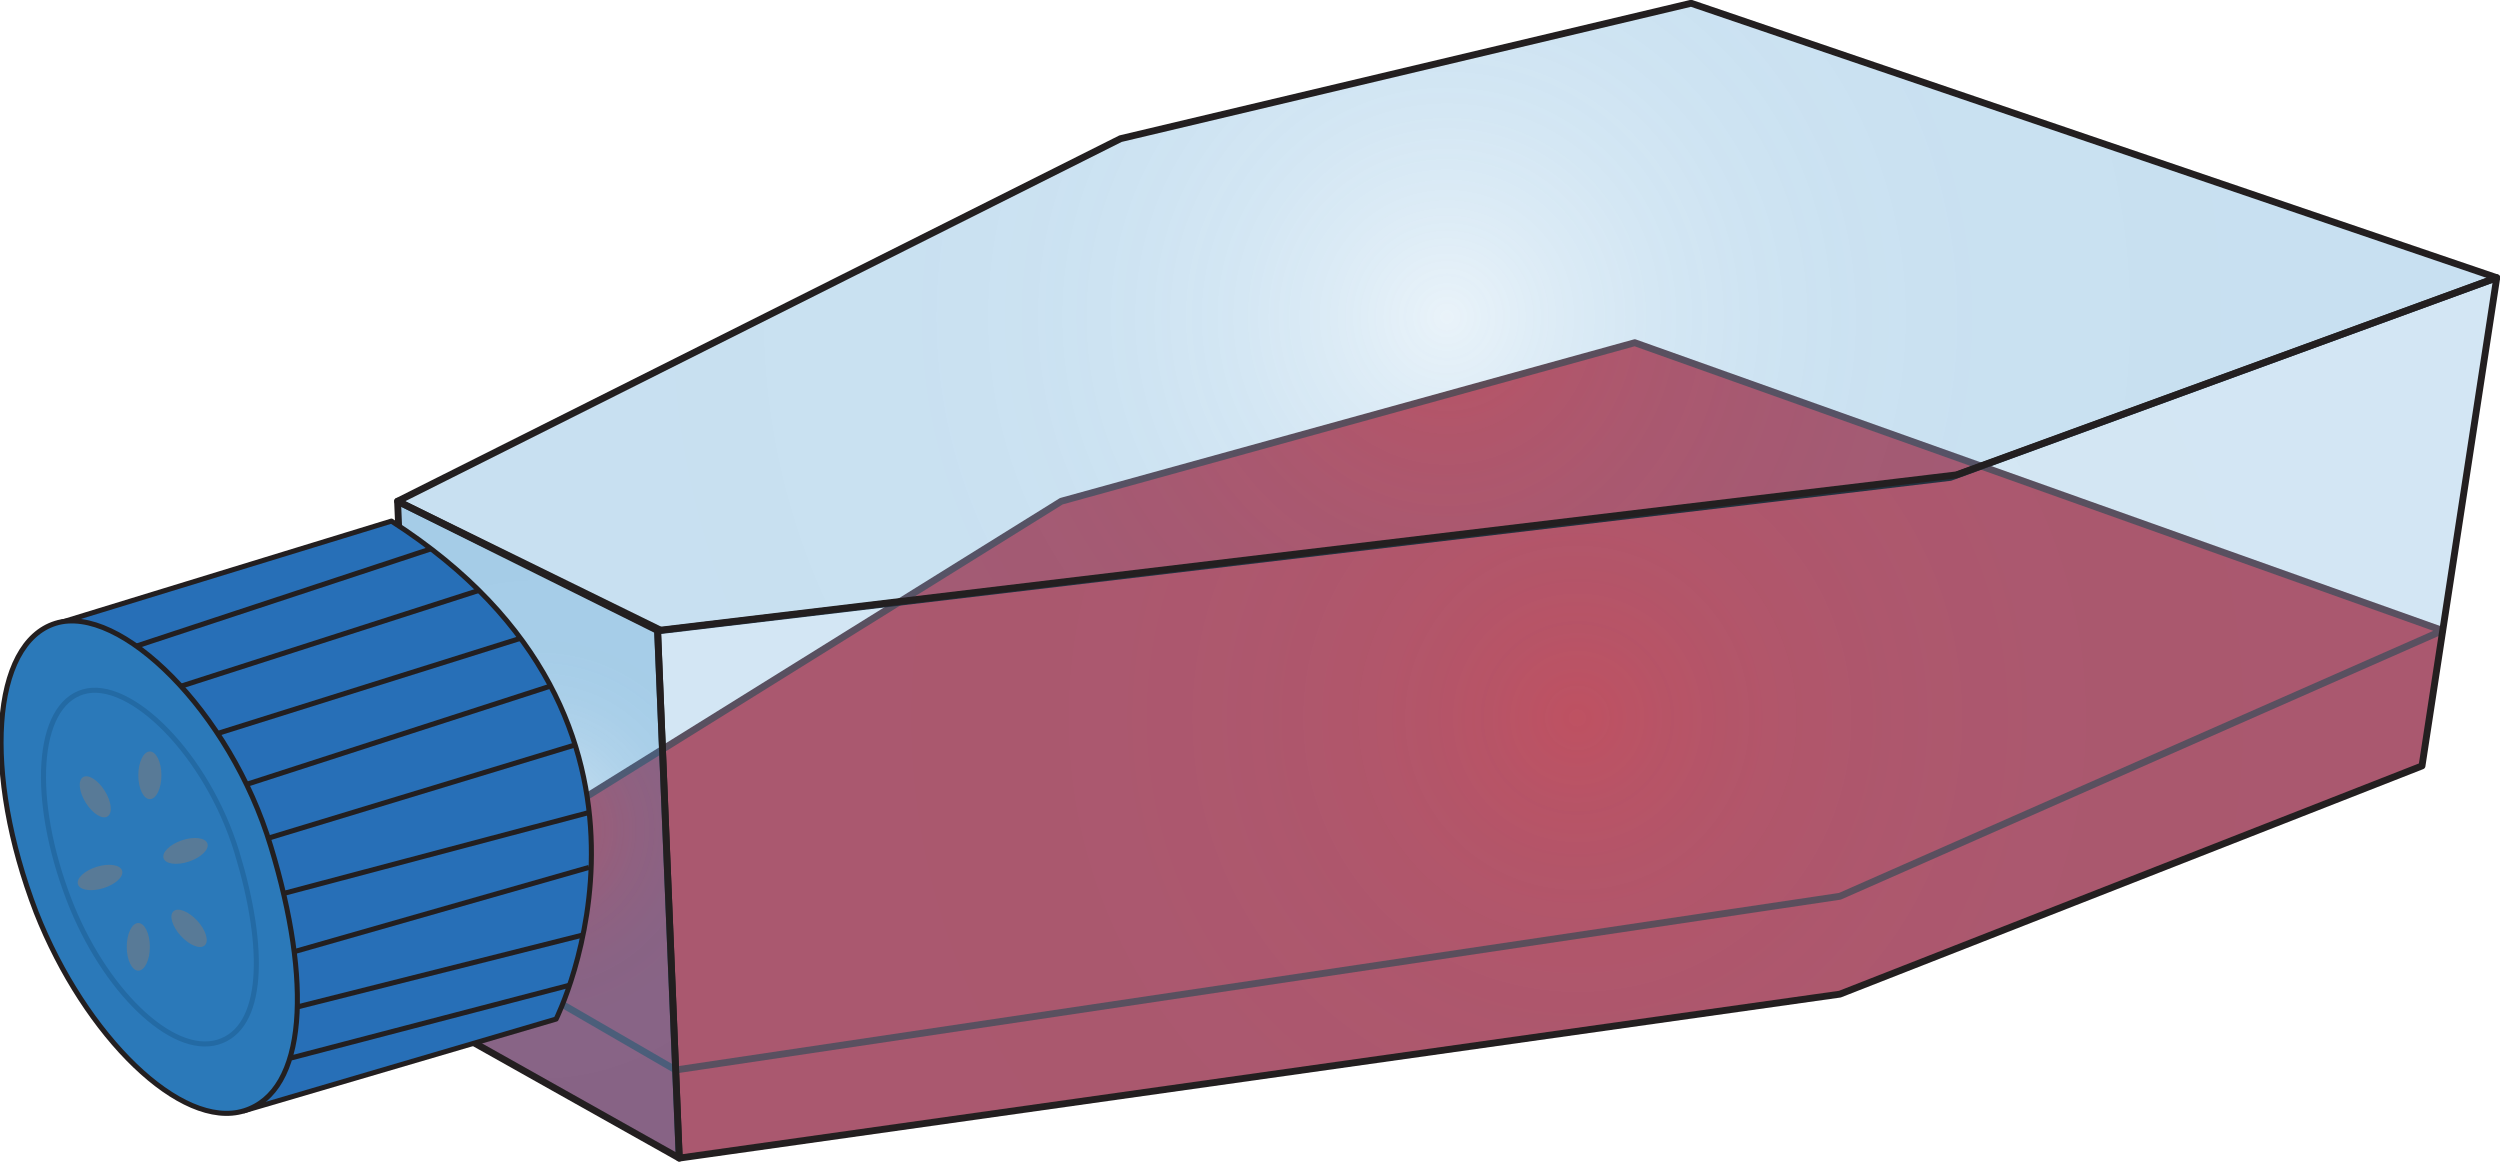
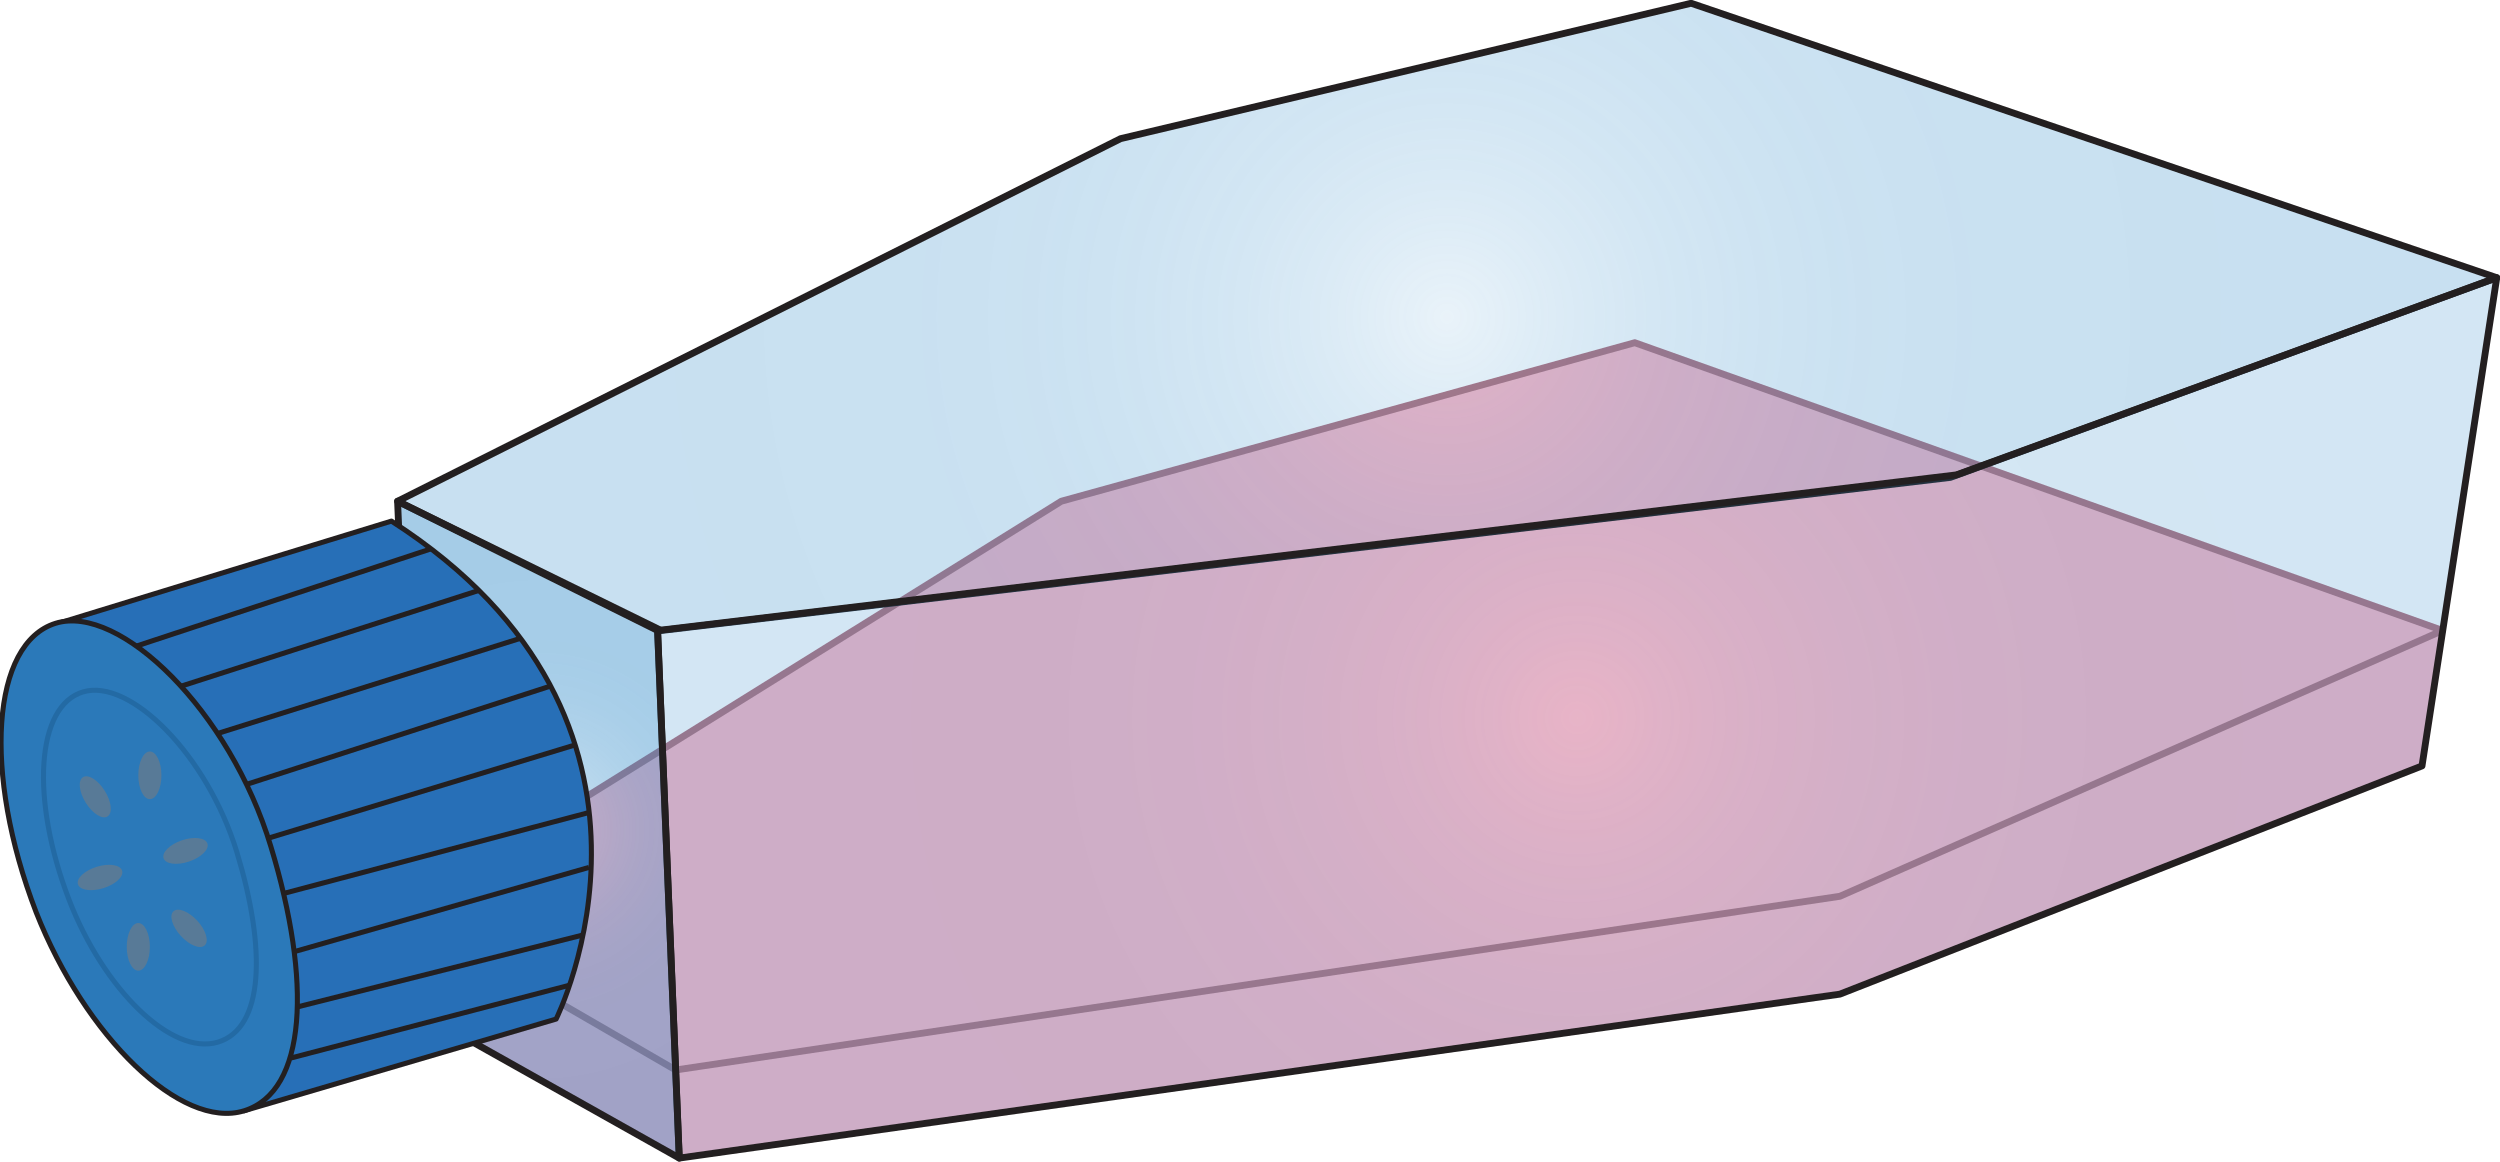
<svg xmlns="http://www.w3.org/2000/svg" xmlns:xlink="http://www.w3.org/1999/xlink" viewBox="0 0 69.23 32.16">
  <defs>
-     <style>.cls-1{opacity:0.79;}.cls-2,.cls-3{fill:#be1e2d;}.cls-2{stroke:#be1e2d;stroke-width:0.05px;}.cls-2,.cls-3,.cls-4,.cls-5,.cls-6{stroke-linecap:round;}.cls-2,.cls-3,.cls-4,.cls-5,.cls-6,.cls-7,.cls-9{stroke-linejoin:round;}.cls-3{stroke:#3e1215;}.cls-3,.cls-4,.cls-5,.cls-6{stroke-width:0.19px;}.cls-4{fill-opacity:0.25;fill:url(#radial-gradient);}.cls-4,.cls-5,.cls-6,.cls-7,.cls-8{stroke:#231f20;}.cls-5{fill-opacity:0.2;fill:url(#radial-gradient-2);}.cls-6{fill-opacity:0.41;fill:url(#radial-gradient-3);}.cls-7{fill:#276fb7;}.cls-7,.cls-8,.cls-9{stroke-width:0.14px;}.cls-8{fill:#2b79b9;stroke-miterlimit:10;}.cls-9{fill:none;stroke:#236aa4;}.cls-10{fill:#7a7c7d;fill-opacity:0.57;}</style>
+     <style>.cls-1{opacity:0.79;}.cls-2,.cls-3{fill:#f7a6b8;}.cls-2{stroke:#f7a6b8;stroke-width:0.05px;}.cls-2,.cls-3,.cls-4,.cls-5,.cls-6{stroke-linecap:round;}.cls-2,.cls-3,.cls-4,.cls-5,.cls-6,.cls-7,.cls-9{stroke-linejoin:round;}.cls-3{stroke:#9f4f60;}.cls-3,.cls-4,.cls-5,.cls-6{stroke-width:0.19px;}.cls-4{fill-opacity:0.25;fill:url(#radial-gradient);}.cls-4,.cls-5,.cls-6,.cls-7,.cls-8{stroke:#231f20;}.cls-5{fill-opacity:0.2;fill:url(#radial-gradient-2);}.cls-6{fill-opacity:0.41;fill:url(#radial-gradient-3);}.cls-7{fill:#276fb7;}.cls-7,.cls-8,.cls-9{stroke-width:0.14px;}.cls-8{fill:#2b79b9;stroke-miterlimit:10;}.cls-9{fill:none;stroke:#236aa4;}.cls-10{fill:#7a7c7d;fill-opacity:0.57;}</style>
    <radialGradient id="radial-gradient" cx="40.07" cy="8.78" r="21.45" gradientUnits="userSpaceOnUse">
      <stop offset="0" stop-color="#2484c6" stop-opacity="0.4" />
      <stop offset="0.05" stop-color="#2484c6" stop-opacity="0.49" />
      <stop offset="0.15" stop-color="#2484c6" stop-opacity="0.65" />
      <stop offset="0.26" stop-color="#2484c6" stop-opacity="0.78" />
      <stop offset="0.39" stop-color="#2484c6" stop-opacity="0.88" />
      <stop offset="0.53" stop-color="#2484c6" stop-opacity="0.95" />
      <stop offset="0.7" stop-color="#2484c6" stop-opacity="0.99" />
      <stop offset="1" stop-color="#2484c6" />
    </radialGradient>
    <radialGradient id="radial-gradient-2" cx="43.68" cy="19.88" r="19.96" xlink:href="#radial-gradient" />
    <radialGradient id="radial-gradient-3" cx="14.91" cy="22.97" r="7" xlink:href="#radial-gradient" />
  </defs>
  <g id="Layer_2" data-name="Layer 2">
    <g id="Abbildung_4" data-name="Abbildung 4">
      <g id="Box_1" data-name="Box 1">
        <g id="T75_flask" data-name="T75 flask">
          <g class="cls-1">
            <polygon class="cls-2" points="11.7 24.89 11.6 28.02 18.81 32.07 18.81 29.61 11.7 24.89" />
            <polygon class="cls-2" points="18.81 29.63 50.95 24.89 50.95 27.53 18.81 32.07 18.81 29.63" />
            <polygon class="cls-2" points="50.95 24.74 67.64 17.46 67.07 21.21 50.95 27.53 50.95 24.74" />
            <polygon class="cls-3" points="18.71 29.63 11.13 25.24 29.39 13.88 45.27 9.49 67.64 17.46 50.95 24.82 18.71 29.63" />
          </g>
          <polygon class="cls-4" points="11.01 13.88 18.31 17.46 54.01 13.22 69.14 7.69 46.83 0.09 31.03 3.84 11.01 13.88" />
          <polygon class="cls-5" points="18.21 17.46 18.81 32.07 50.95 27.53 67.07 21.21 69.14 7.69 54.18 13.15 18.21 17.46" />
          <polygon class="cls-6" points="11.01 13.88 11.6 28.02 18.81 32.07 18.21 17.46 11.01 13.88" />
          <path class="cls-7" d="M6.76,30.76l8.64-2.54S19.52,20,10.84,14.43L1.58,17.27Z" />
          <path class="cls-8" d="M7.5,23.44c1.14,3.74,1,6.78-.74,7.32S2.36,28.71,1,25.26c-1.49-3.88-1.23-7.45.54-8S6.37,19.69,7.5,23.44Z" />
          <line class="cls-8" x1="3.78" y1="17.89" x2="11.93" y2="15.2" />
          <line class="cls-8" x1="5.02" y1="19" x2="13.26" y2="16.35" />
          <line class="cls-8" x1="6.03" y1="20.31" x2="14.4" y2="17.68" />
          <line class="cls-8" x1="6.83" y1="21.72" x2="15.24" y2="19" />
          <line class="cls-8" x1="7.43" y1="23.21" x2="15.92" y2="20.63" />
          <line class="cls-8" x1="7.86" y1="24.74" x2="16.31" y2="22.5" />
          <line class="cls-8" x1="8.16" y1="26.35" x2="16.31" y2="24.02" />
          <line class="cls-8" x1="8.25" y1="27.88" x2="16.15" y2="25.89" />
          <line class="cls-8" x1="8.05" y1="29.3" x2="15.78" y2="27.28" />
          <path class="cls-9" d="M6.56,23.6c.82,2.69.75,4.88-.53,5.26S2.87,27.4,1.91,24.91C.84,22.12,1,19.55,2.3,19.16S5.74,20.91,6.56,23.6Z" />
          <ellipse class="cls-10" cx="4.15" cy="21.47" rx="0.32" ry="0.66" />
          <ellipse class="cls-10" cx="2.62" cy="22.04" rx="0.31" ry="0.64" transform="matrix(0.85, -0.53, 0.53, 0.85, -11.27, 4.72)" />
          <ellipse class="cls-10" cx="2.77" cy="24.3" rx="0.64" ry="0.31" transform="translate(-7.05 1.9) rotate(-17.17)" />
          <ellipse class="cls-10" cx="3.83" cy="26.22" rx="0.32" ry="0.66" />
          <ellipse class="cls-10" cx="5.14" cy="23.56" rx="0.64" ry="0.31" transform="translate(-7.26 2.88) rotate(-18.63)" />
          <ellipse class="cls-10" cx="5.24" cy="25.7" rx="0.31" ry="0.64" transform="translate(-15.99 10.3) rotate(-42.5)" />
        </g>
      </g>
    </g>
  </g>
  <defs>
    <clipPath id="anchor_liquid_clip">
      <rect x="8" y="10" width="50" height="18" rx="1" />
    </clipPath>
  </defs>
  <rect id="anchor_liquid_bounds" x="8" y="10" width="50" height="18" fill="none" stroke="none" display="none" />
  <rect id="anchor_label" x="15" y="12" width="35" height="10" fill="none" stroke="none" display="none" />
  <rect id="anchor_error" x="55" y="3" width="8" height="8" fill="none" stroke="none" display="none" />
  <g id="overlay_root" />
</svg>
